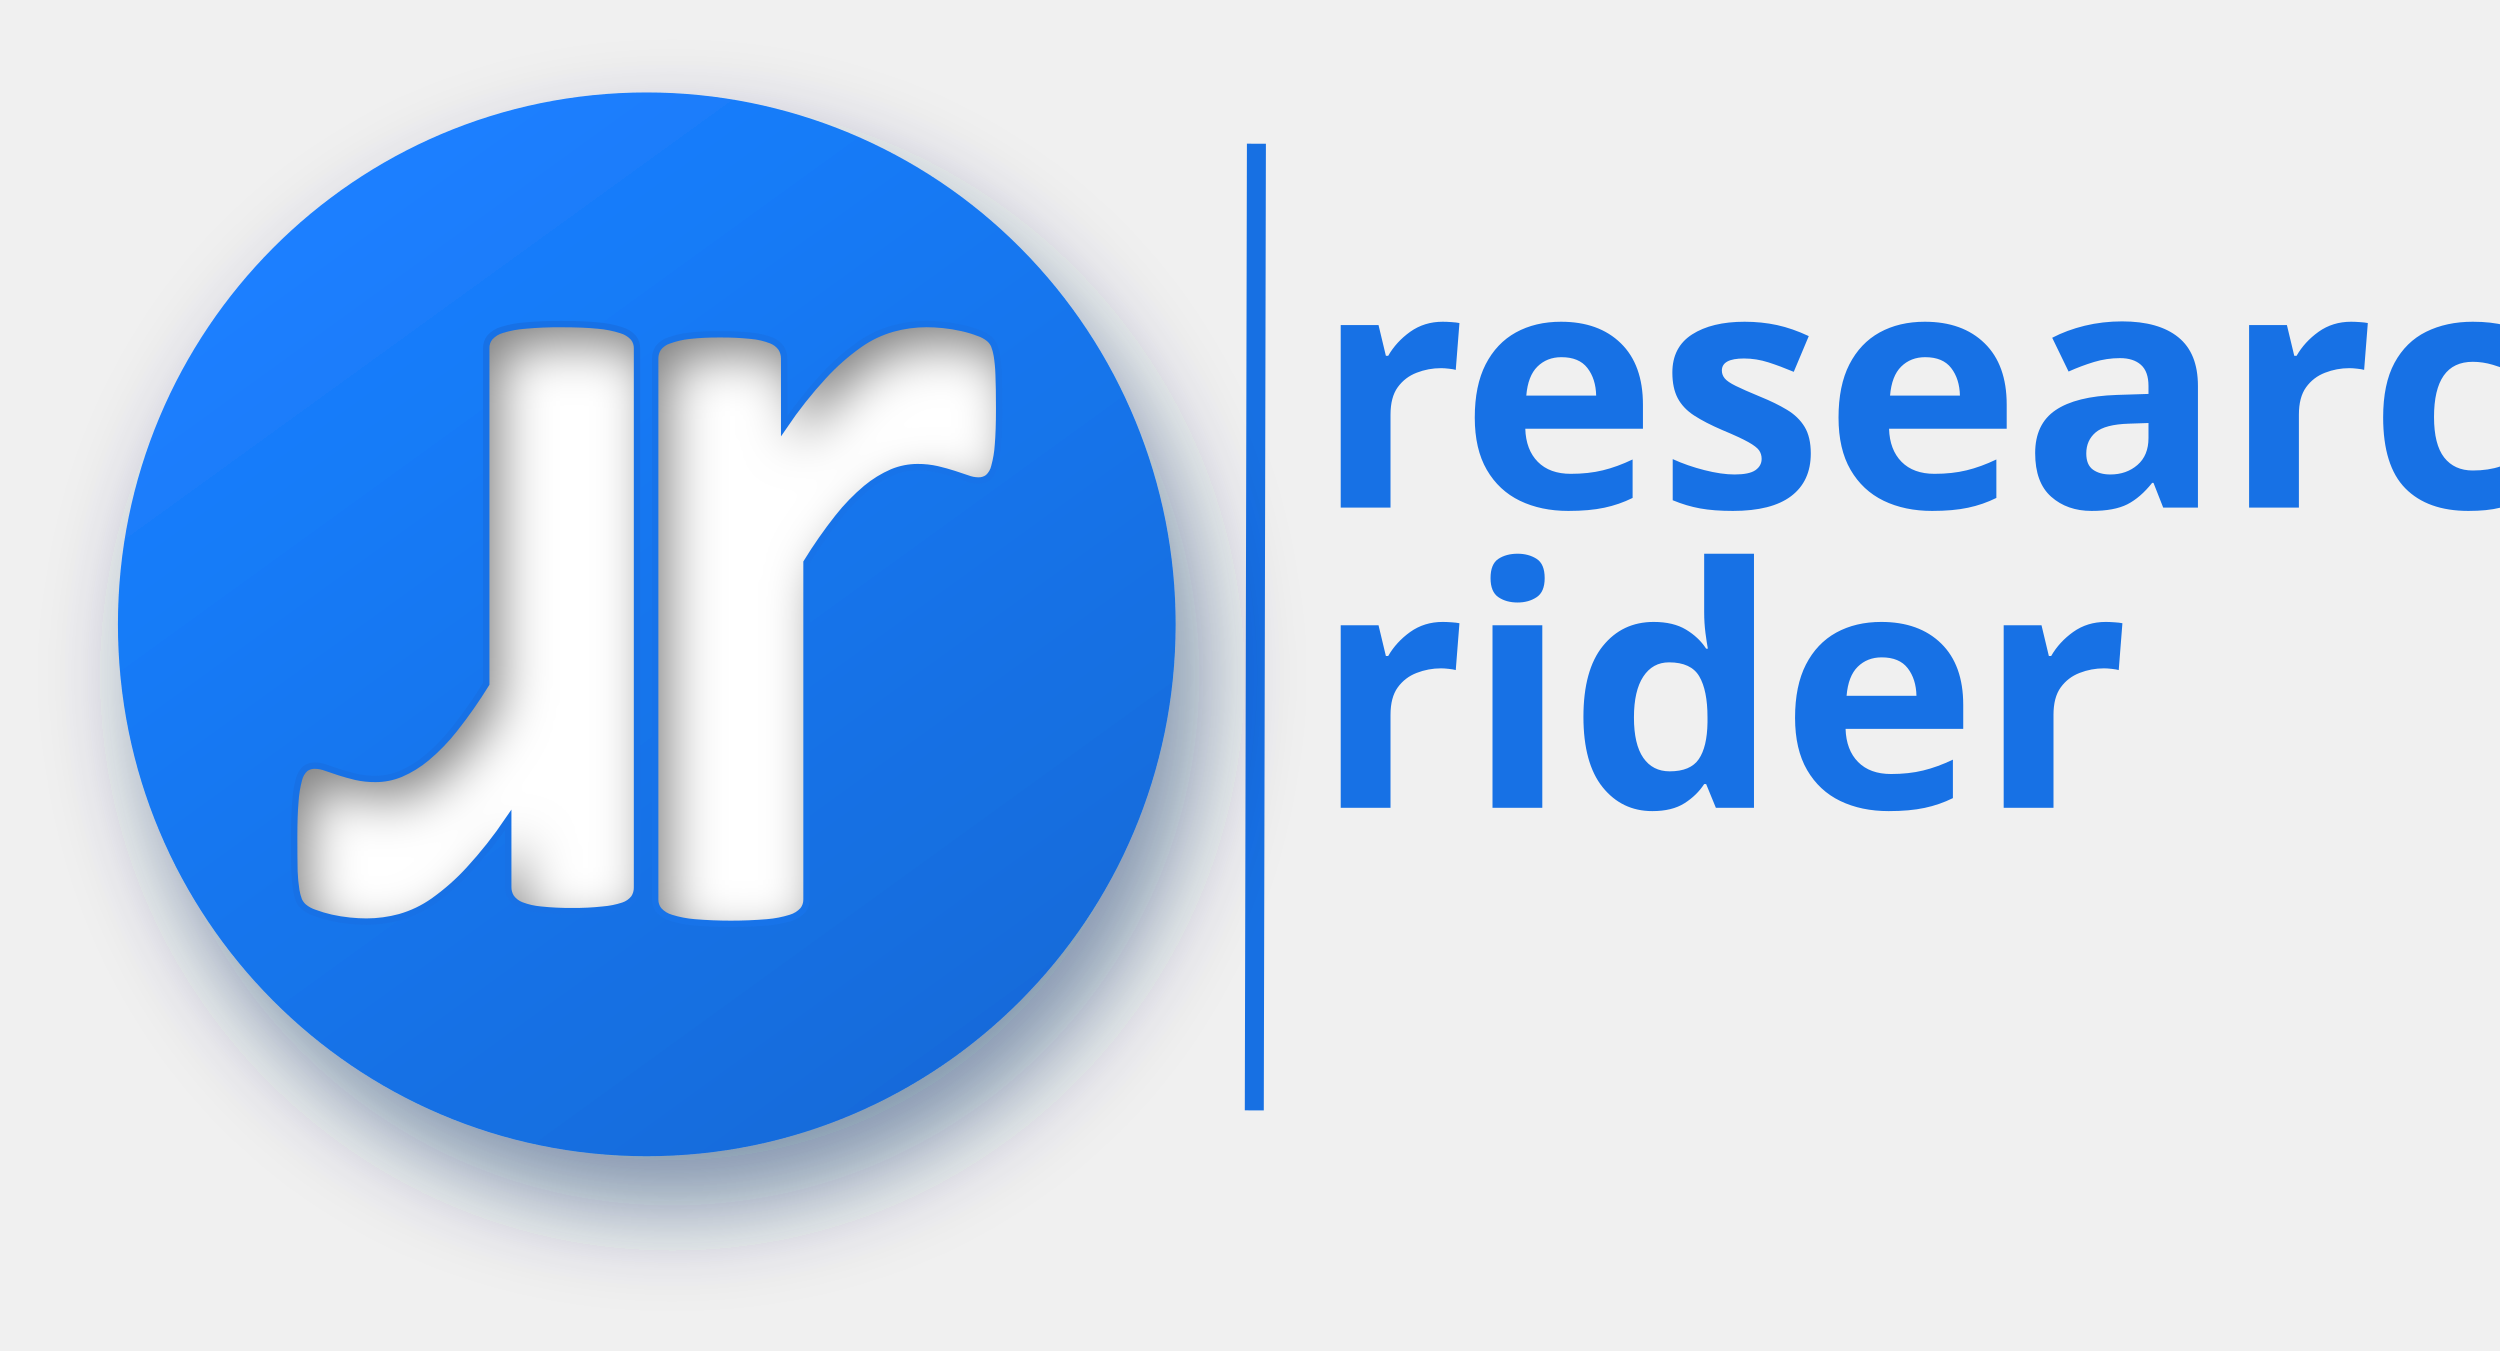
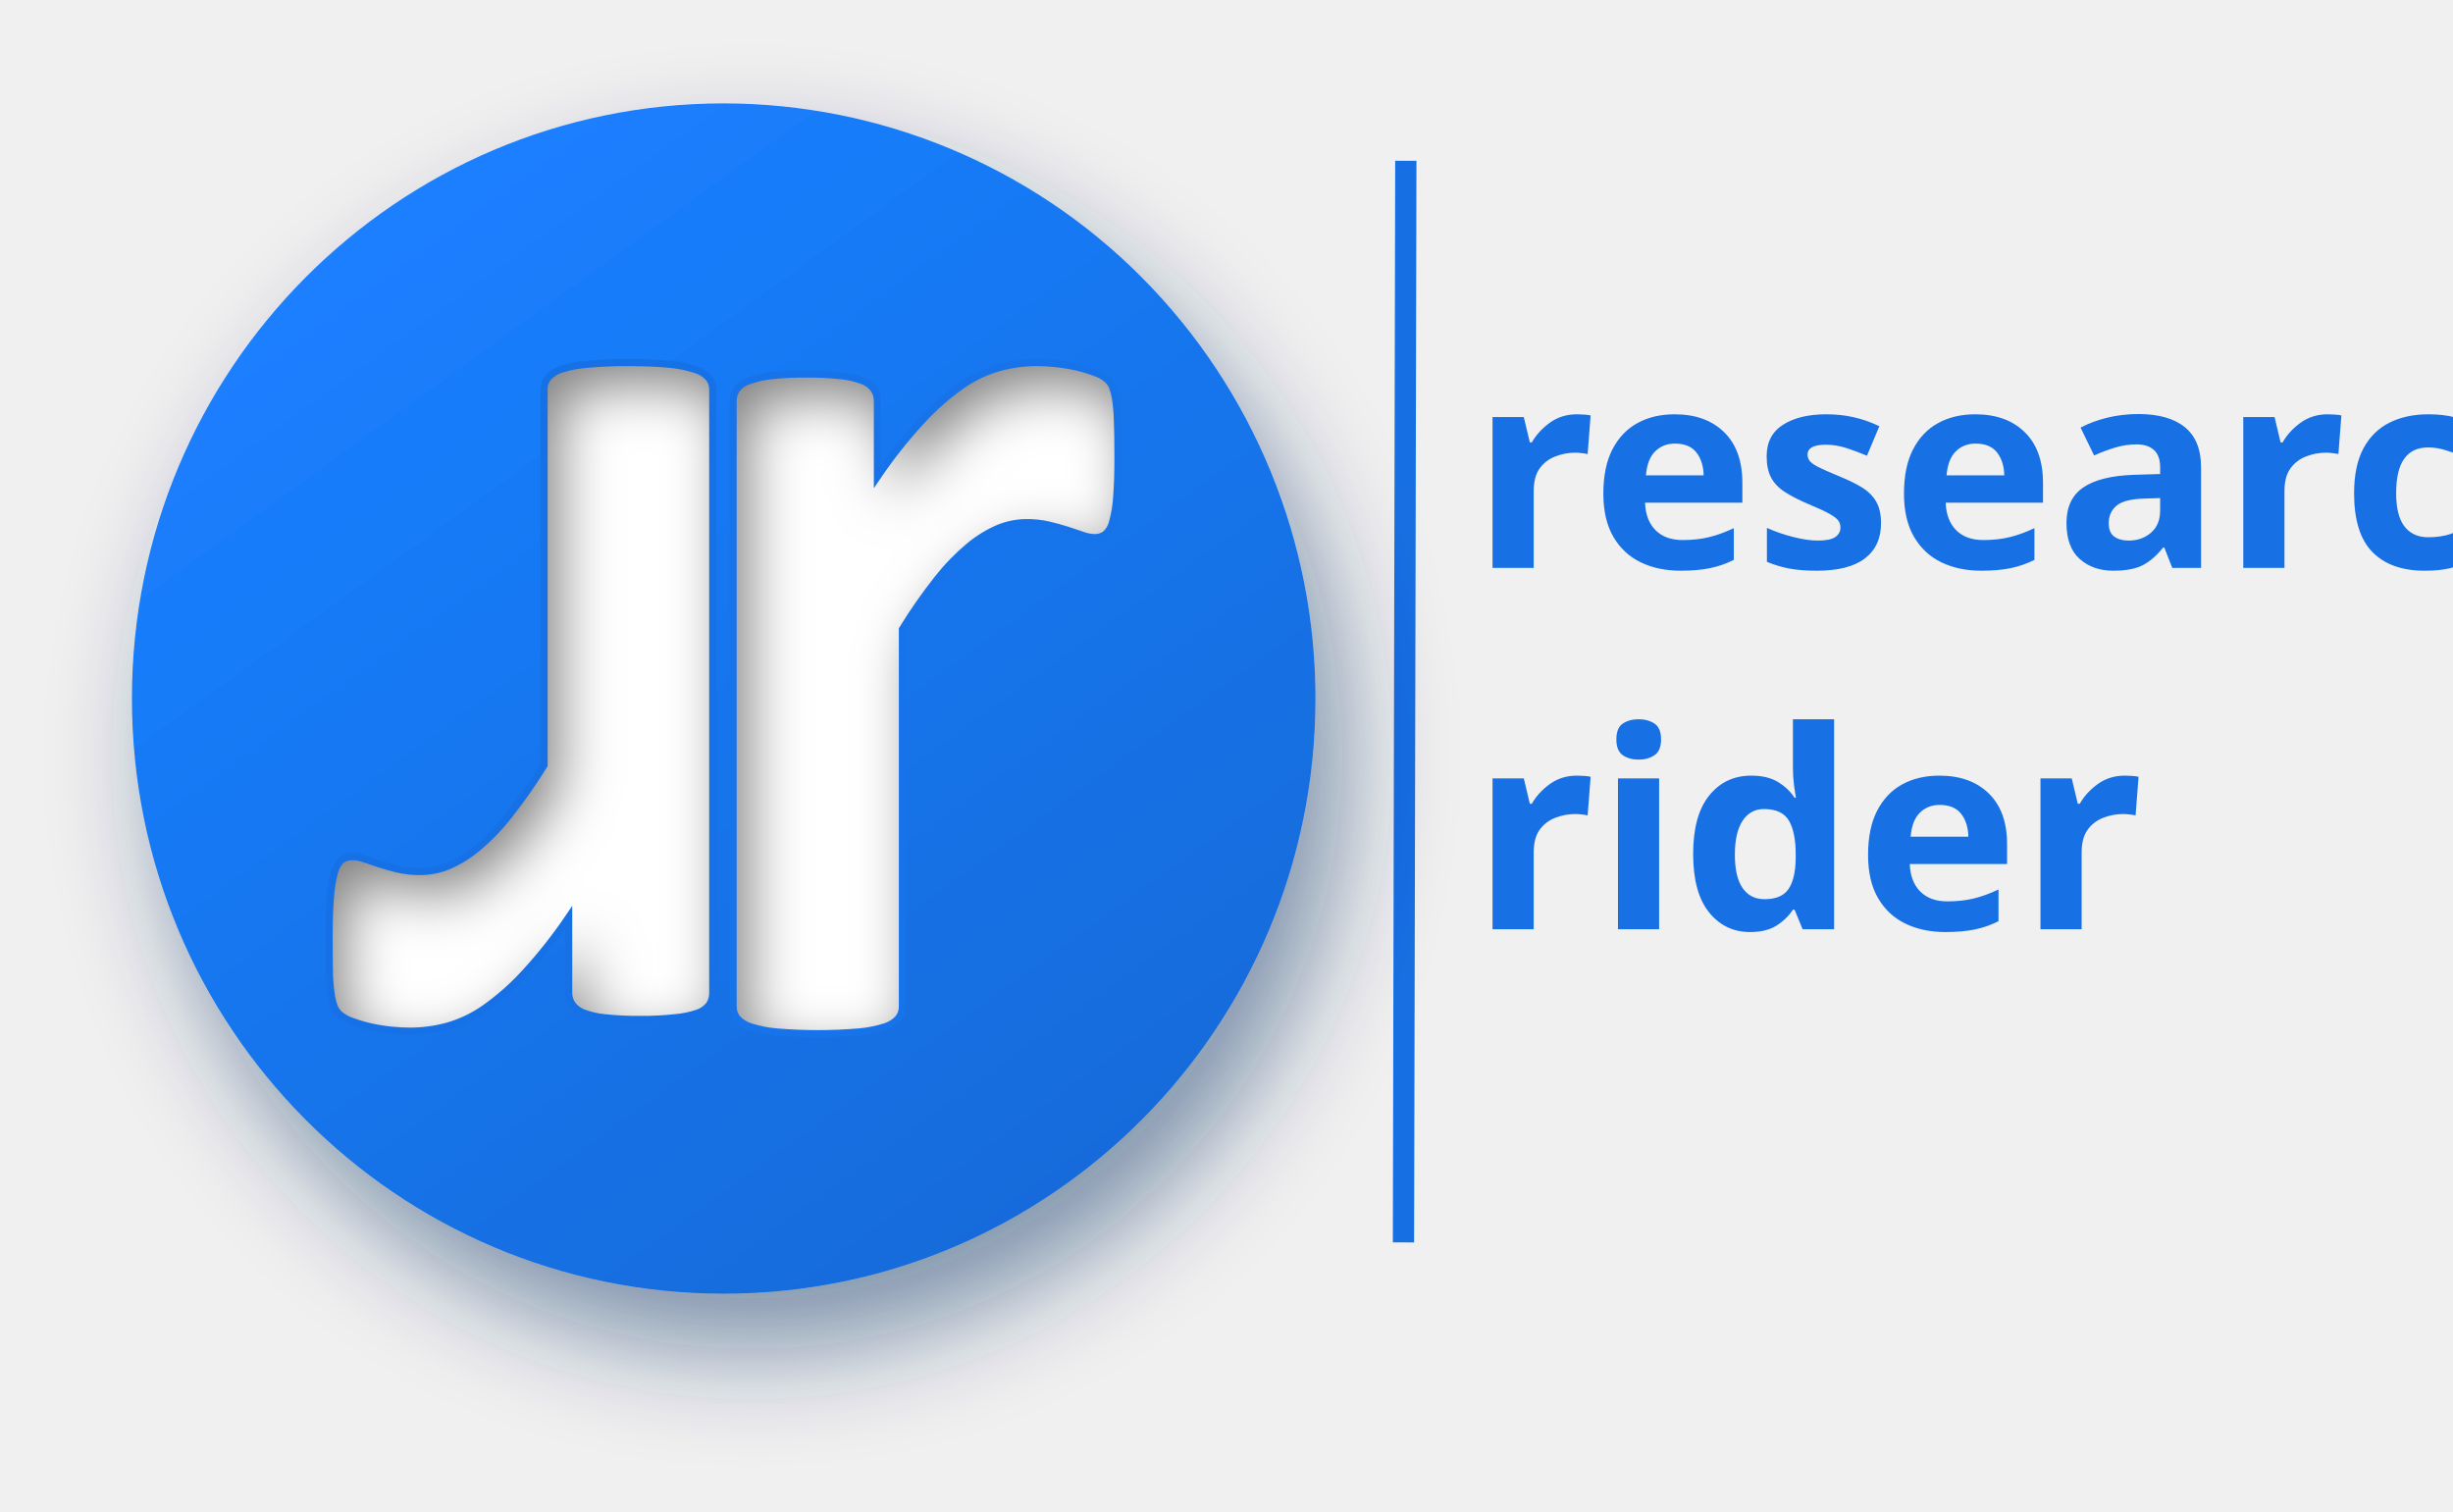
- <svg xmlns="http://www.w3.org/2000/svg" width="658.034" height="355.489" viewBox="0 0 658.034 355.489">
+ <svg xmlns="http://www.w3.org/2000/svg" width="577.028" height="355.486" viewBox="0 0 577.028 355.486">
  <defs>
    <linearGradient id="linear-gradient" x1="0.217" y1="0.115" x2="0.795" y2="0.914" gradientUnits="objectBoundingBox">
      <stop offset="0" stop-color="#1a7fff" />
      <stop offset="1" stop-color="#166bda" />
    </linearGradient>
-     <filter id="Path_3" x="0" y="0" width="353.89" height="355.489" filterUnits="userSpaceOnUse">
+     <filter id="Path_3" x="0" y="0" width="353.887" height="355.486" filterUnits="userSpaceOnUse">
      <feOffset dx="6.71" dy="13.42" input="SourceAlpha" />
      <feGaussianBlur stdDeviation="12.581" result="blur" />
      <feFlood flood-color="#0a3061" flood-opacity="0.471" />
      <feComposite operator="in" in2="blur" />
      <feComposite in="SourceGraphic" />
    </filter>
    <filter id="Path_5">
      <feOffset dx="3.355" dy="5.033" input="SourceAlpha" />
      <feGaussianBlur stdDeviation="6.71" result="blur-2" />
      <feFlood flood-opacity="0.502" result="color" />
      <feComposite operator="out" in="SourceGraphic" in2="blur-2" />
      <feComposite operator="in" in="color" />
      <feComposite operator="in" in2="SourceGraphic" />
    </filter>
    <filter id="Path_6">
      <feOffset dx="3.355" dy="5.033" input="SourceAlpha" />
      <feGaussianBlur stdDeviation="6.71" result="blur-3" />
      <feFlood flood-opacity="0.502" result="color-2" />
      <feComposite operator="out" in="SourceGraphic" in2="blur-3" />
      <feComposite operator="in" in="color-2" />
      <feComposite operator="in" in2="SourceGraphic" />
    </filter>
  </defs>
-   <g id="Logo_update" transform="translate(31.034 24.324)">
+   <g id="Logo_update" transform="translate(31.028 24.316)">
    <line id="Line_1" data-name="Line 1" x1="0.556" y2="254.44" transform="translate(299.113 13.503)" fill="none" stroke="#1770e3" stroke-width="5" />
    <g transform="matrix(1, 0, 0, 1, -31.03, -24.32)" filter="url(#Path_3)">
      <path id="Path_3-2" data-name="Path 3" d="M286.856,148.45c-.089,77.3-62.454,139.9-139.313,139.837S8.42,225.524,8.455,148.223,70.811,8.279,147.67,8.287a138.791,138.791,0,0,1,98.467,41.057,140.419,140.419,0,0,1,40.719,99.105Z" transform="translate(22.58 16.04)" fill="url(#linear-gradient)" />
    </g>
    <g data-type="innerShadowGroup">
-       <path id="Path_5-2" data-name="Path 5" d="M265.307,90.536q0,5.748-.313,9.413a28.188,28.188,0,0,1-.953,5.748,5.536,5.536,0,0,1-1.657,2.874,4.07,4.07,0,0,1-2.61.8,8.472,8.472,0,0,1-2.844-.566c-1.045-.37-2.232-.765-3.55-1.186s-2.766-.83-4.346-1.205a22.889,22.889,0,0,0-5.22-.566,17.54,17.54,0,0,0-6.627,1.319,28.475,28.475,0,0,0-6.878,4.231,51.754,51.754,0,0,0-7.423,7.659,121.844,121.844,0,0,0-8.287,11.865v88.752a4.392,4.392,0,0,1-.953,2.795,7.014,7.014,0,0,1-3.237,2.009,28.245,28.245,0,0,1-6.081,1.186,115.969,115.969,0,0,1-19.288,0,28.245,28.245,0,0,1-6.081-1.186,6.945,6.945,0,0,1-3.237-2.009,4.392,4.392,0,0,1-.953-2.795V77.3a4.928,4.928,0,0,1,.8-2.795A5.781,5.781,0,0,1,178.45,72.5a22.577,22.577,0,0,1,5.22-1.213,68.961,68.961,0,0,1,8.13-.4,73.151,73.151,0,0,1,8.378.4,18.926,18.926,0,0,1,5.128,1.205,5.787,5.787,0,0,1,2.61,1.991,5.033,5.033,0,0,1,.8,2.795V95.019a113.044,113.044,0,0,1,10.441-13.184,58.9,58.9,0,0,1,9.318-8.214,28.841,28.841,0,0,1,8.847-4.231,33.491,33.491,0,0,1,8.848-1.205q2.062,0,4.424.237a40.778,40.778,0,0,1,4.9.8,29.993,29.993,0,0,1,4.411,1.319,8.418,8.418,0,0,1,2.766,1.516,4.73,4.73,0,0,1,1.306,1.753,13.881,13.881,0,0,1,.717,2.637,39.934,39.934,0,0,1,.469,5.036Q265.307,84.789,265.307,90.536Z" transform="translate(-33.348 -7.219)" fill="#fff" />
+       <path id="Path_5-2" data-name="Path 5" d="M265.307,90.536q0,5.748-.313,9.413a28.191,28.191,0,0,1-.953,5.748,5.536,5.536,0,0,1-1.657,2.874,4.07,4.07,0,0,1-2.61.8,8.472,8.472,0,0,1-2.844-.566c-1.045-.37-2.232-.765-3.55-1.186s-2.766-.83-4.346-1.205a22.889,22.889,0,0,0-5.22-.566,17.54,17.54,0,0,0-6.627,1.319,28.475,28.475,0,0,0-6.878,4.231,51.754,51.754,0,0,0-7.423,7.659,121.849,121.849,0,0,0-8.287,11.865v88.752a4.392,4.392,0,0,1-.953,2.795,7.014,7.014,0,0,1-3.237,2.009,28.245,28.245,0,0,1-6.081,1.186,115.967,115.967,0,0,1-19.288,0,28.245,28.245,0,0,1-6.081-1.186,6.945,6.945,0,0,1-3.237-2.009,4.392,4.392,0,0,1-.953-2.795V77.3a4.928,4.928,0,0,1,.8-2.8,5.781,5.781,0,0,1,2.881-2,22.577,22.577,0,0,1,5.22-1.213,68.964,68.964,0,0,1,8.13-.4,73.152,73.152,0,0,1,8.378.4,18.926,18.926,0,0,1,5.128,1.2,5.787,5.787,0,0,1,2.61,1.991,5.033,5.033,0,0,1,.8,2.8V95.019a113.046,113.046,0,0,1,10.441-13.184,58.9,58.9,0,0,1,9.318-8.214,28.841,28.841,0,0,1,8.847-4.231,33.491,33.491,0,0,1,8.848-1.205q2.062,0,4.424.237a40.78,40.78,0,0,1,4.9.8,29.992,29.992,0,0,1,4.411,1.319,8.418,8.418,0,0,1,2.766,1.516,4.73,4.73,0,0,1,1.306,1.753,13.879,13.879,0,0,1,.717,2.637,39.939,39.939,0,0,1,.469,5.036Q265.307,84.789,265.307,90.536Z" transform="translate(-33.348 -7.219)" fill="#fff" />
      <g transform="matrix(1, 0, 0, 1, -31.03, -24.32)" filter="url(#Path_5)">
-         <path id="Path_5-3" data-name="Path 5" d="M265.307,90.536q0,5.748-.313,9.413a28.188,28.188,0,0,1-.953,5.748,5.536,5.536,0,0,1-1.657,2.874,4.07,4.07,0,0,1-2.61.8,8.472,8.472,0,0,1-2.844-.566c-1.045-.37-2.232-.765-3.55-1.186s-2.766-.83-4.346-1.205a22.889,22.889,0,0,0-5.22-.566,17.54,17.54,0,0,0-6.627,1.319,28.475,28.475,0,0,0-6.878,4.231,51.754,51.754,0,0,0-7.423,7.659,121.844,121.844,0,0,0-8.287,11.865v88.752a4.392,4.392,0,0,1-.953,2.795,7.014,7.014,0,0,1-3.237,2.009,28.245,28.245,0,0,1-6.081,1.186,115.969,115.969,0,0,1-19.288,0,28.245,28.245,0,0,1-6.081-1.186,6.945,6.945,0,0,1-3.237-2.009,4.392,4.392,0,0,1-.953-2.795V77.3a4.928,4.928,0,0,1,.8-2.795A5.781,5.781,0,0,1,178.45,72.5a22.577,22.577,0,0,1,5.22-1.213,68.961,68.961,0,0,1,8.13-.4,73.151,73.151,0,0,1,8.378.4,18.926,18.926,0,0,1,5.128,1.205,5.787,5.787,0,0,1,2.61,1.991,5.033,5.033,0,0,1,.8,2.795V95.019a113.044,113.044,0,0,1,10.441-13.184,58.9,58.9,0,0,1,9.318-8.214,28.841,28.841,0,0,1,8.847-4.231,33.491,33.491,0,0,1,8.848-1.205q2.062,0,4.424.237a40.778,40.778,0,0,1,4.9.8,29.993,29.993,0,0,1,4.411,1.319,8.418,8.418,0,0,1,2.766,1.516,4.73,4.73,0,0,1,1.306,1.753,13.881,13.881,0,0,1,.717,2.637,39.934,39.934,0,0,1,.469,5.036Q265.307,84.789,265.307,90.536Z" transform="translate(-2.31 17.11)" fill="#fff" />
+         <path id="Path_5-3" data-name="Path 5" d="M265.307,90.536q0,5.748-.313,9.413a28.191,28.191,0,0,1-.953,5.748,5.536,5.536,0,0,1-1.657,2.874,4.07,4.07,0,0,1-2.61.8,8.472,8.472,0,0,1-2.844-.566c-1.045-.37-2.232-.765-3.55-1.186s-2.766-.83-4.346-1.205a22.889,22.889,0,0,0-5.22-.566,17.54,17.54,0,0,0-6.627,1.319,28.475,28.475,0,0,0-6.878,4.231,51.754,51.754,0,0,0-7.423,7.659,121.849,121.849,0,0,0-8.287,11.865v88.752a4.392,4.392,0,0,1-.953,2.795,7.014,7.014,0,0,1-3.237,2.009,28.245,28.245,0,0,1-6.081,1.186,115.967,115.967,0,0,1-19.288,0,28.245,28.245,0,0,1-6.081-1.186,6.945,6.945,0,0,1-3.237-2.009,4.392,4.392,0,0,1-.953-2.795V77.3a4.928,4.928,0,0,1,.8-2.8,5.781,5.781,0,0,1,2.881-2,22.577,22.577,0,0,1,5.22-1.213,68.964,68.964,0,0,1,8.13-.4,73.152,73.152,0,0,1,8.378.4,18.926,18.926,0,0,1,5.128,1.2,5.787,5.787,0,0,1,2.61,1.991,5.033,5.033,0,0,1,.8,2.8V95.019a113.046,113.046,0,0,1,10.441-13.184,58.9,58.9,0,0,1,9.318-8.214,28.841,28.841,0,0,1,8.847-4.231,33.491,33.491,0,0,1,8.848-1.205q2.062,0,4.424.237a40.78,40.78,0,0,1,4.9.8,29.992,29.992,0,0,1,4.411,1.319,8.418,8.418,0,0,1,2.766,1.516,4.73,4.73,0,0,1,1.306,1.753,13.879,13.879,0,0,1,.717,2.637,39.939,39.939,0,0,1,.469,5.036Q265.307,84.789,265.307,90.536Z" transform="translate(-2.32 17.1)" fill="#fff" />
      </g>
-       <path id="Path_5-4" data-name="Path 5" d="M265.307,90.536q0,5.748-.313,9.413a28.188,28.188,0,0,1-.953,5.748,5.536,5.536,0,0,1-1.657,2.874,4.07,4.07,0,0,1-2.61.8,8.472,8.472,0,0,1-2.844-.566c-1.045-.37-2.232-.765-3.55-1.186s-2.766-.83-4.346-1.205a22.889,22.889,0,0,0-5.22-.566,17.54,17.54,0,0,0-6.627,1.319,28.475,28.475,0,0,0-6.878,4.231,51.754,51.754,0,0,0-7.423,7.659,121.844,121.844,0,0,0-8.287,11.865v88.752a4.392,4.392,0,0,1-.953,2.795,7.014,7.014,0,0,1-3.237,2.009,28.245,28.245,0,0,1-6.081,1.186,115.969,115.969,0,0,1-19.288,0,28.245,28.245,0,0,1-6.081-1.186,6.945,6.945,0,0,1-3.237-2.009,4.392,4.392,0,0,1-.953-2.795V77.3a4.928,4.928,0,0,1,.8-2.795A5.781,5.781,0,0,1,178.45,72.5a22.577,22.577,0,0,1,5.22-1.213,68.961,68.961,0,0,1,8.13-.4,73.151,73.151,0,0,1,8.378.4,18.926,18.926,0,0,1,5.128,1.205,5.787,5.787,0,0,1,2.61,1.991,5.033,5.033,0,0,1,.8,2.795V95.019a113.044,113.044,0,0,1,10.441-13.184,58.9,58.9,0,0,1,9.318-8.214,28.841,28.841,0,0,1,8.847-4.231,33.491,33.491,0,0,1,8.848-1.205q2.062,0,4.424.237a40.778,40.778,0,0,1,4.9.8,29.993,29.993,0,0,1,4.411,1.319,8.418,8.418,0,0,1,2.766,1.516,4.73,4.73,0,0,1,1.306,1.753,13.881,13.881,0,0,1,.717,2.637,39.934,39.934,0,0,1,.469,5.036Q265.307,84.789,265.307,90.536Z" transform="translate(-33.348 -7.219)" fill="none" stroke="#1773e9" stroke-width="1.678" />
+       <path id="Path_5-4" data-name="Path 5" d="M265.307,90.536q0,5.748-.313,9.413a28.191,28.191,0,0,1-.953,5.748,5.536,5.536,0,0,1-1.657,2.874,4.07,4.07,0,0,1-2.61.8,8.472,8.472,0,0,1-2.844-.566c-1.045-.37-2.232-.765-3.55-1.186s-2.766-.83-4.346-1.205a22.889,22.889,0,0,0-5.22-.566,17.54,17.54,0,0,0-6.627,1.319,28.475,28.475,0,0,0-6.878,4.231,51.754,51.754,0,0,0-7.423,7.659,121.849,121.849,0,0,0-8.287,11.865v88.752a4.392,4.392,0,0,1-.953,2.795,7.014,7.014,0,0,1-3.237,2.009,28.245,28.245,0,0,1-6.081,1.186,115.967,115.967,0,0,1-19.288,0,28.245,28.245,0,0,1-6.081-1.186,6.945,6.945,0,0,1-3.237-2.009,4.392,4.392,0,0,1-.953-2.795V77.3a4.928,4.928,0,0,1,.8-2.8,5.781,5.781,0,0,1,2.881-2,22.577,22.577,0,0,1,5.22-1.213,68.964,68.964,0,0,1,8.13-.4,73.152,73.152,0,0,1,8.378.4,18.926,18.926,0,0,1,5.128,1.2,5.787,5.787,0,0,1,2.61,1.991,5.033,5.033,0,0,1,.8,2.8V95.019a113.046,113.046,0,0,1,10.441-13.184,58.9,58.9,0,0,1,9.318-8.214,28.841,28.841,0,0,1,8.847-4.231,33.491,33.491,0,0,1,8.848-1.205q2.062,0,4.424.237a40.78,40.78,0,0,1,4.9.8,29.992,29.992,0,0,1,4.411,1.319,8.418,8.418,0,0,1,2.766,1.516,4.73,4.73,0,0,1,1.306,1.753,13.879,13.879,0,0,1,.717,2.637,39.939,39.939,0,0,1,.469,5.036Q265.307,84.789,265.307,90.536Z" transform="translate(-33.348 -7.219)" fill="none" stroke="#1773e9" stroke-width="1.678" />
    </g>
    <g data-type="innerShadowGroup">
-       <path id="Path_6-2" data-name="Path 6" d="M46.1,203.267q0-5.715.325-9.382a29.352,29.352,0,0,1,.936-5.729,5.771,5.771,0,0,1,1.652-2.864,4.17,4.17,0,0,1,2.6-.789,8.668,8.668,0,0,1,2.835.552c1.054.368,2.237.775,3.551,1.2s2.757.814,4.318,1.2a23,23,0,0,0,5.2.552,17.285,17.285,0,0,0,6.619-1.314,27.664,27.664,0,0,0,6.841-4.218,50.313,50.313,0,0,0,7.413-7.673,123.622,123.622,0,0,0,8.272-11.825v-88.4a4.325,4.325,0,0,1,.949-2.785,6.908,6.908,0,0,1,3.225-1.985,27.062,27.062,0,0,1,6.048-1.13,95.921,95.921,0,0,1,9.6-.394q5.81,0,9.624.394a27.065,27.065,0,0,1,6.06,1.2,6.907,6.907,0,0,1,3.225,1.985,4.325,4.325,0,0,1,.949,2.785v141.9a4.952,4.952,0,0,1-.781,2.785,5.831,5.831,0,0,1-2.835,2,22.555,22.555,0,0,1-5.319,1.071,68.441,68.441,0,0,1-8.116.4,72.121,72.121,0,0,1-8.337-.4,18.924,18.924,0,0,1-5.124-1.182,5.924,5.924,0,0,1-2.6-2,4.952,4.952,0,0,1-.781-2.785V198.813a113.175,113.175,0,0,1-10.4,13.146,58.992,58.992,0,0,1-9.3,8.2,29.222,29.222,0,0,1-8.818,4.218,33.766,33.766,0,0,1-8.818,1.182c-1.3,0-2.835-.079-4.4-.237a42.411,42.411,0,0,1-4.89-.789,34.341,34.341,0,0,1-4.409-1.314,8.79,8.79,0,0,1-2.757-1.511,5.25,5.25,0,0,1-1.3-1.741,14.118,14.118,0,0,1-.7-2.627,41.862,41.862,0,0,1-.481-5.005Q46.1,209,46.1,203.267Z" transform="translate(0.293 -7.304)" fill="#fff" />
+       <path id="Path_6-2" data-name="Path 6" d="M46.1,203.267q0-5.715.325-9.382a29.351,29.351,0,0,1,.936-5.729,5.771,5.771,0,0,1,1.652-2.864,4.17,4.17,0,0,1,2.6-.789,8.669,8.669,0,0,1,2.835.552c1.054.368,2.237.775,3.551,1.2s2.757.814,4.318,1.2a23,23,0,0,0,5.2.552,17.285,17.285,0,0,0,6.619-1.314,27.664,27.664,0,0,0,6.841-4.218A50.314,50.314,0,0,0,88.39,174.8a123.623,123.623,0,0,0,8.272-11.825v-88.4a4.325,4.325,0,0,1,.949-2.785,6.908,6.908,0,0,1,3.225-1.985,27.061,27.061,0,0,1,6.048-1.13,95.922,95.922,0,0,1,9.6-.394q5.81,0,9.624.394a27.066,27.066,0,0,1,6.06,1.2,6.907,6.907,0,0,1,3.225,1.985,4.325,4.325,0,0,1,.949,2.785v141.9a4.952,4.952,0,0,1-.781,2.785,5.831,5.831,0,0,1-2.835,2,22.555,22.555,0,0,1-5.319,1.071,68.446,68.446,0,0,1-8.116.4,72.121,72.121,0,0,1-8.337-.4,18.924,18.924,0,0,1-5.124-1.182,5.924,5.924,0,0,1-2.6-2,4.952,4.952,0,0,1-.781-2.785V198.813a113.174,113.174,0,0,1-10.4,13.146,58.992,58.992,0,0,1-9.3,8.2,29.222,29.222,0,0,1-8.818,4.218,33.767,33.767,0,0,1-8.818,1.182c-1.3,0-2.835-.079-4.4-.237a42.41,42.41,0,0,1-4.89-.789,34.338,34.338,0,0,1-4.409-1.314,8.79,8.79,0,0,1-2.757-1.511,5.25,5.25,0,0,1-1.3-1.741,14.118,14.118,0,0,1-.7-2.627,41.862,41.862,0,0,1-.481-5Q46.1,209,46.1,203.267Z" transform="translate(0.293 -7.304)" fill="#fff" />
      <g transform="matrix(1, 0, 0, 1, -31.03, -24.32)" filter="url(#Path_6)">
-         <path id="Path_6-3" data-name="Path 6" d="M46.1,203.267q0-5.715.325-9.382a29.352,29.352,0,0,1,.936-5.729,5.771,5.771,0,0,1,1.652-2.864,4.17,4.17,0,0,1,2.6-.789,8.668,8.668,0,0,1,2.835.552c1.054.368,2.237.775,3.551,1.2s2.757.814,4.318,1.2a23,23,0,0,0,5.2.552,17.285,17.285,0,0,0,6.619-1.314,27.664,27.664,0,0,0,6.841-4.218,50.313,50.313,0,0,0,7.413-7.673,123.622,123.622,0,0,0,8.272-11.825v-88.4a4.325,4.325,0,0,1,.949-2.785,6.908,6.908,0,0,1,3.225-1.985,27.062,27.062,0,0,1,6.048-1.13,95.921,95.921,0,0,1,9.6-.394q5.81,0,9.624.394a27.065,27.065,0,0,1,6.06,1.2,6.907,6.907,0,0,1,3.225,1.985,4.325,4.325,0,0,1,.949,2.785v141.9a4.952,4.952,0,0,1-.781,2.785,5.831,5.831,0,0,1-2.835,2,22.555,22.555,0,0,1-5.319,1.071,68.441,68.441,0,0,1-8.116.4,72.121,72.121,0,0,1-8.337-.4,18.924,18.924,0,0,1-5.124-1.182,5.924,5.924,0,0,1-2.6-2,4.952,4.952,0,0,1-.781-2.785V198.813a113.175,113.175,0,0,1-10.4,13.146,58.992,58.992,0,0,1-9.3,8.2,29.222,29.222,0,0,1-8.818,4.218,33.766,33.766,0,0,1-8.818,1.182c-1.3,0-2.835-.079-4.4-.237a42.411,42.411,0,0,1-4.89-.789,34.341,34.341,0,0,1-4.409-1.314,8.79,8.79,0,0,1-2.757-1.511,5.25,5.25,0,0,1-1.3-1.741,14.118,14.118,0,0,1-.7-2.627,41.862,41.862,0,0,1-.481-5.005Q46.1,209,46.1,203.267Z" transform="translate(31.33 17.02)" fill="#fff" />
+         <path id="Path_6-3" data-name="Path 6" d="M46.1,203.267q0-5.715.325-9.382a29.351,29.351,0,0,1,.936-5.729,5.771,5.771,0,0,1,1.652-2.864,4.17,4.17,0,0,1,2.6-.789,8.669,8.669,0,0,1,2.835.552c1.054.368,2.237.775,3.551,1.2s2.757.814,4.318,1.2a23,23,0,0,0,5.2.552,17.285,17.285,0,0,0,6.619-1.314,27.664,27.664,0,0,0,6.841-4.218A50.314,50.314,0,0,0,88.39,174.8a123.623,123.623,0,0,0,8.272-11.825v-88.4a4.325,4.325,0,0,1,.949-2.785,6.908,6.908,0,0,1,3.225-1.985,27.061,27.061,0,0,1,6.048-1.13,95.922,95.922,0,0,1,9.6-.394q5.81,0,9.624.394a27.066,27.066,0,0,1,6.06,1.2,6.907,6.907,0,0,1,3.225,1.985,4.325,4.325,0,0,1,.949,2.785v141.9a4.952,4.952,0,0,1-.781,2.785,5.831,5.831,0,0,1-2.835,2,22.555,22.555,0,0,1-5.319,1.071,68.446,68.446,0,0,1-8.116.4,72.121,72.121,0,0,1-8.337-.4,18.924,18.924,0,0,1-5.124-1.182,5.924,5.924,0,0,1-2.6-2,4.952,4.952,0,0,1-.781-2.785V198.813a113.174,113.174,0,0,1-10.4,13.146,58.992,58.992,0,0,1-9.3,8.2,29.222,29.222,0,0,1-8.818,4.218,33.767,33.767,0,0,1-8.818,1.182c-1.3,0-2.835-.079-4.4-.237a42.41,42.41,0,0,1-4.89-.789,34.338,34.338,0,0,1-4.409-1.314,8.79,8.79,0,0,1-2.757-1.511,5.25,5.25,0,0,1-1.3-1.741,14.118,14.118,0,0,1-.7-2.627,41.862,41.862,0,0,1-.481-5Q46.1,209,46.1,203.267Z" transform="translate(31.32 17.01)" fill="#fff" />
      </g>
-       <path id="Path_6-4" data-name="Path 6" d="M46.1,203.267q0-5.715.325-9.382a29.352,29.352,0,0,1,.936-5.729,5.771,5.771,0,0,1,1.652-2.864,4.17,4.17,0,0,1,2.6-.789,8.668,8.668,0,0,1,2.835.552c1.054.368,2.237.775,3.551,1.2s2.757.814,4.318,1.2a23,23,0,0,0,5.2.552,17.285,17.285,0,0,0,6.619-1.314,27.664,27.664,0,0,0,6.841-4.218,50.313,50.313,0,0,0,7.413-7.673,123.622,123.622,0,0,0,8.272-11.825v-88.4a4.325,4.325,0,0,1,.949-2.785,6.908,6.908,0,0,1,3.225-1.985,27.062,27.062,0,0,1,6.048-1.13,95.921,95.921,0,0,1,9.6-.394q5.81,0,9.624.394a27.065,27.065,0,0,1,6.06,1.2,6.907,6.907,0,0,1,3.225,1.985,4.325,4.325,0,0,1,.949,2.785v141.9a4.952,4.952,0,0,1-.781,2.785,5.831,5.831,0,0,1-2.835,2,22.555,22.555,0,0,1-5.319,1.071,68.441,68.441,0,0,1-8.116.4,72.121,72.121,0,0,1-8.337-.4,18.924,18.924,0,0,1-5.124-1.182,5.924,5.924,0,0,1-2.6-2,4.952,4.952,0,0,1-.781-2.785V198.813a113.175,113.175,0,0,1-10.4,13.146,58.992,58.992,0,0,1-9.3,8.2,29.222,29.222,0,0,1-8.818,4.218,33.766,33.766,0,0,1-8.818,1.182c-1.3,0-2.835-.079-4.4-.237a42.411,42.411,0,0,1-4.89-.789,34.341,34.341,0,0,1-4.409-1.314,8.79,8.79,0,0,1-2.757-1.511,5.25,5.25,0,0,1-1.3-1.741,14.118,14.118,0,0,1-.7-2.627,41.862,41.862,0,0,1-.481-5.005Q46.1,209,46.1,203.267Z" transform="translate(0.293 -7.304)" fill="none" stroke="#1771e6" stroke-width="1.678" />
+       <path id="Path_6-4" data-name="Path 6" d="M46.1,203.267q0-5.715.325-9.382a29.351,29.351,0,0,1,.936-5.729,5.771,5.771,0,0,1,1.652-2.864,4.17,4.17,0,0,1,2.6-.789,8.669,8.669,0,0,1,2.835.552c1.054.368,2.237.775,3.551,1.2s2.757.814,4.318,1.2a23,23,0,0,0,5.2.552,17.285,17.285,0,0,0,6.619-1.314,27.664,27.664,0,0,0,6.841-4.218A50.314,50.314,0,0,0,88.39,174.8a123.623,123.623,0,0,0,8.272-11.825v-88.4a4.325,4.325,0,0,1,.949-2.785,6.908,6.908,0,0,1,3.225-1.985,27.061,27.061,0,0,1,6.048-1.13,95.922,95.922,0,0,1,9.6-.394q5.81,0,9.624.394a27.066,27.066,0,0,1,6.06,1.2,6.907,6.907,0,0,1,3.225,1.985,4.325,4.325,0,0,1,.949,2.785v141.9a4.952,4.952,0,0,1-.781,2.785,5.831,5.831,0,0,1-2.835,2,22.555,22.555,0,0,1-5.319,1.071,68.446,68.446,0,0,1-8.116.4,72.121,72.121,0,0,1-8.337-.4,18.924,18.924,0,0,1-5.124-1.182,5.924,5.924,0,0,1-2.6-2,4.952,4.952,0,0,1-.781-2.785V198.813a113.174,113.174,0,0,1-10.4,13.146,58.992,58.992,0,0,1-9.3,8.2,29.222,29.222,0,0,1-8.818,4.218,33.767,33.767,0,0,1-8.818,1.182c-1.3,0-2.835-.079-4.4-.237a42.41,42.41,0,0,1-4.89-.789,34.338,34.338,0,0,1-4.409-1.314,8.79,8.79,0,0,1-2.757-1.511,5.25,5.25,0,0,1-1.3-1.741,14.118,14.118,0,0,1-.7-2.627,41.862,41.862,0,0,1-.481-5Q46.1,209,46.1,203.267Z" transform="translate(0.293 -7.304)" fill="none" stroke="#1771e6" stroke-width="1.678" />
    </g>
    <g id="Group_21" data-name="Group 21" transform="translate(315 25.284)">
-       <text id="research" transform="translate(0 84)" fill="#1771e5" font-size="88" font-family="Calibri-Bold, Calibri" font-weight="700">
+       <text id="research" transform="translate(0 84)" fill="#1771e5" font-size="65" font-family="Calibri-Bold, Calibri" font-weight="700">
        <tspan x="0" y="0">research</tspan>
-       </text>
-       <text id="rider" transform="translate(0 163.013)" fill="#1771e5" font-size="88" font-family="Calibri-Bold, Calibri" font-weight="700">
-         <tspan x="0" y="0">rider</tspan>
+         <tspan x="0" y="85">rider</tspan>
      </text>
    </g>
  </g>
</svg>
